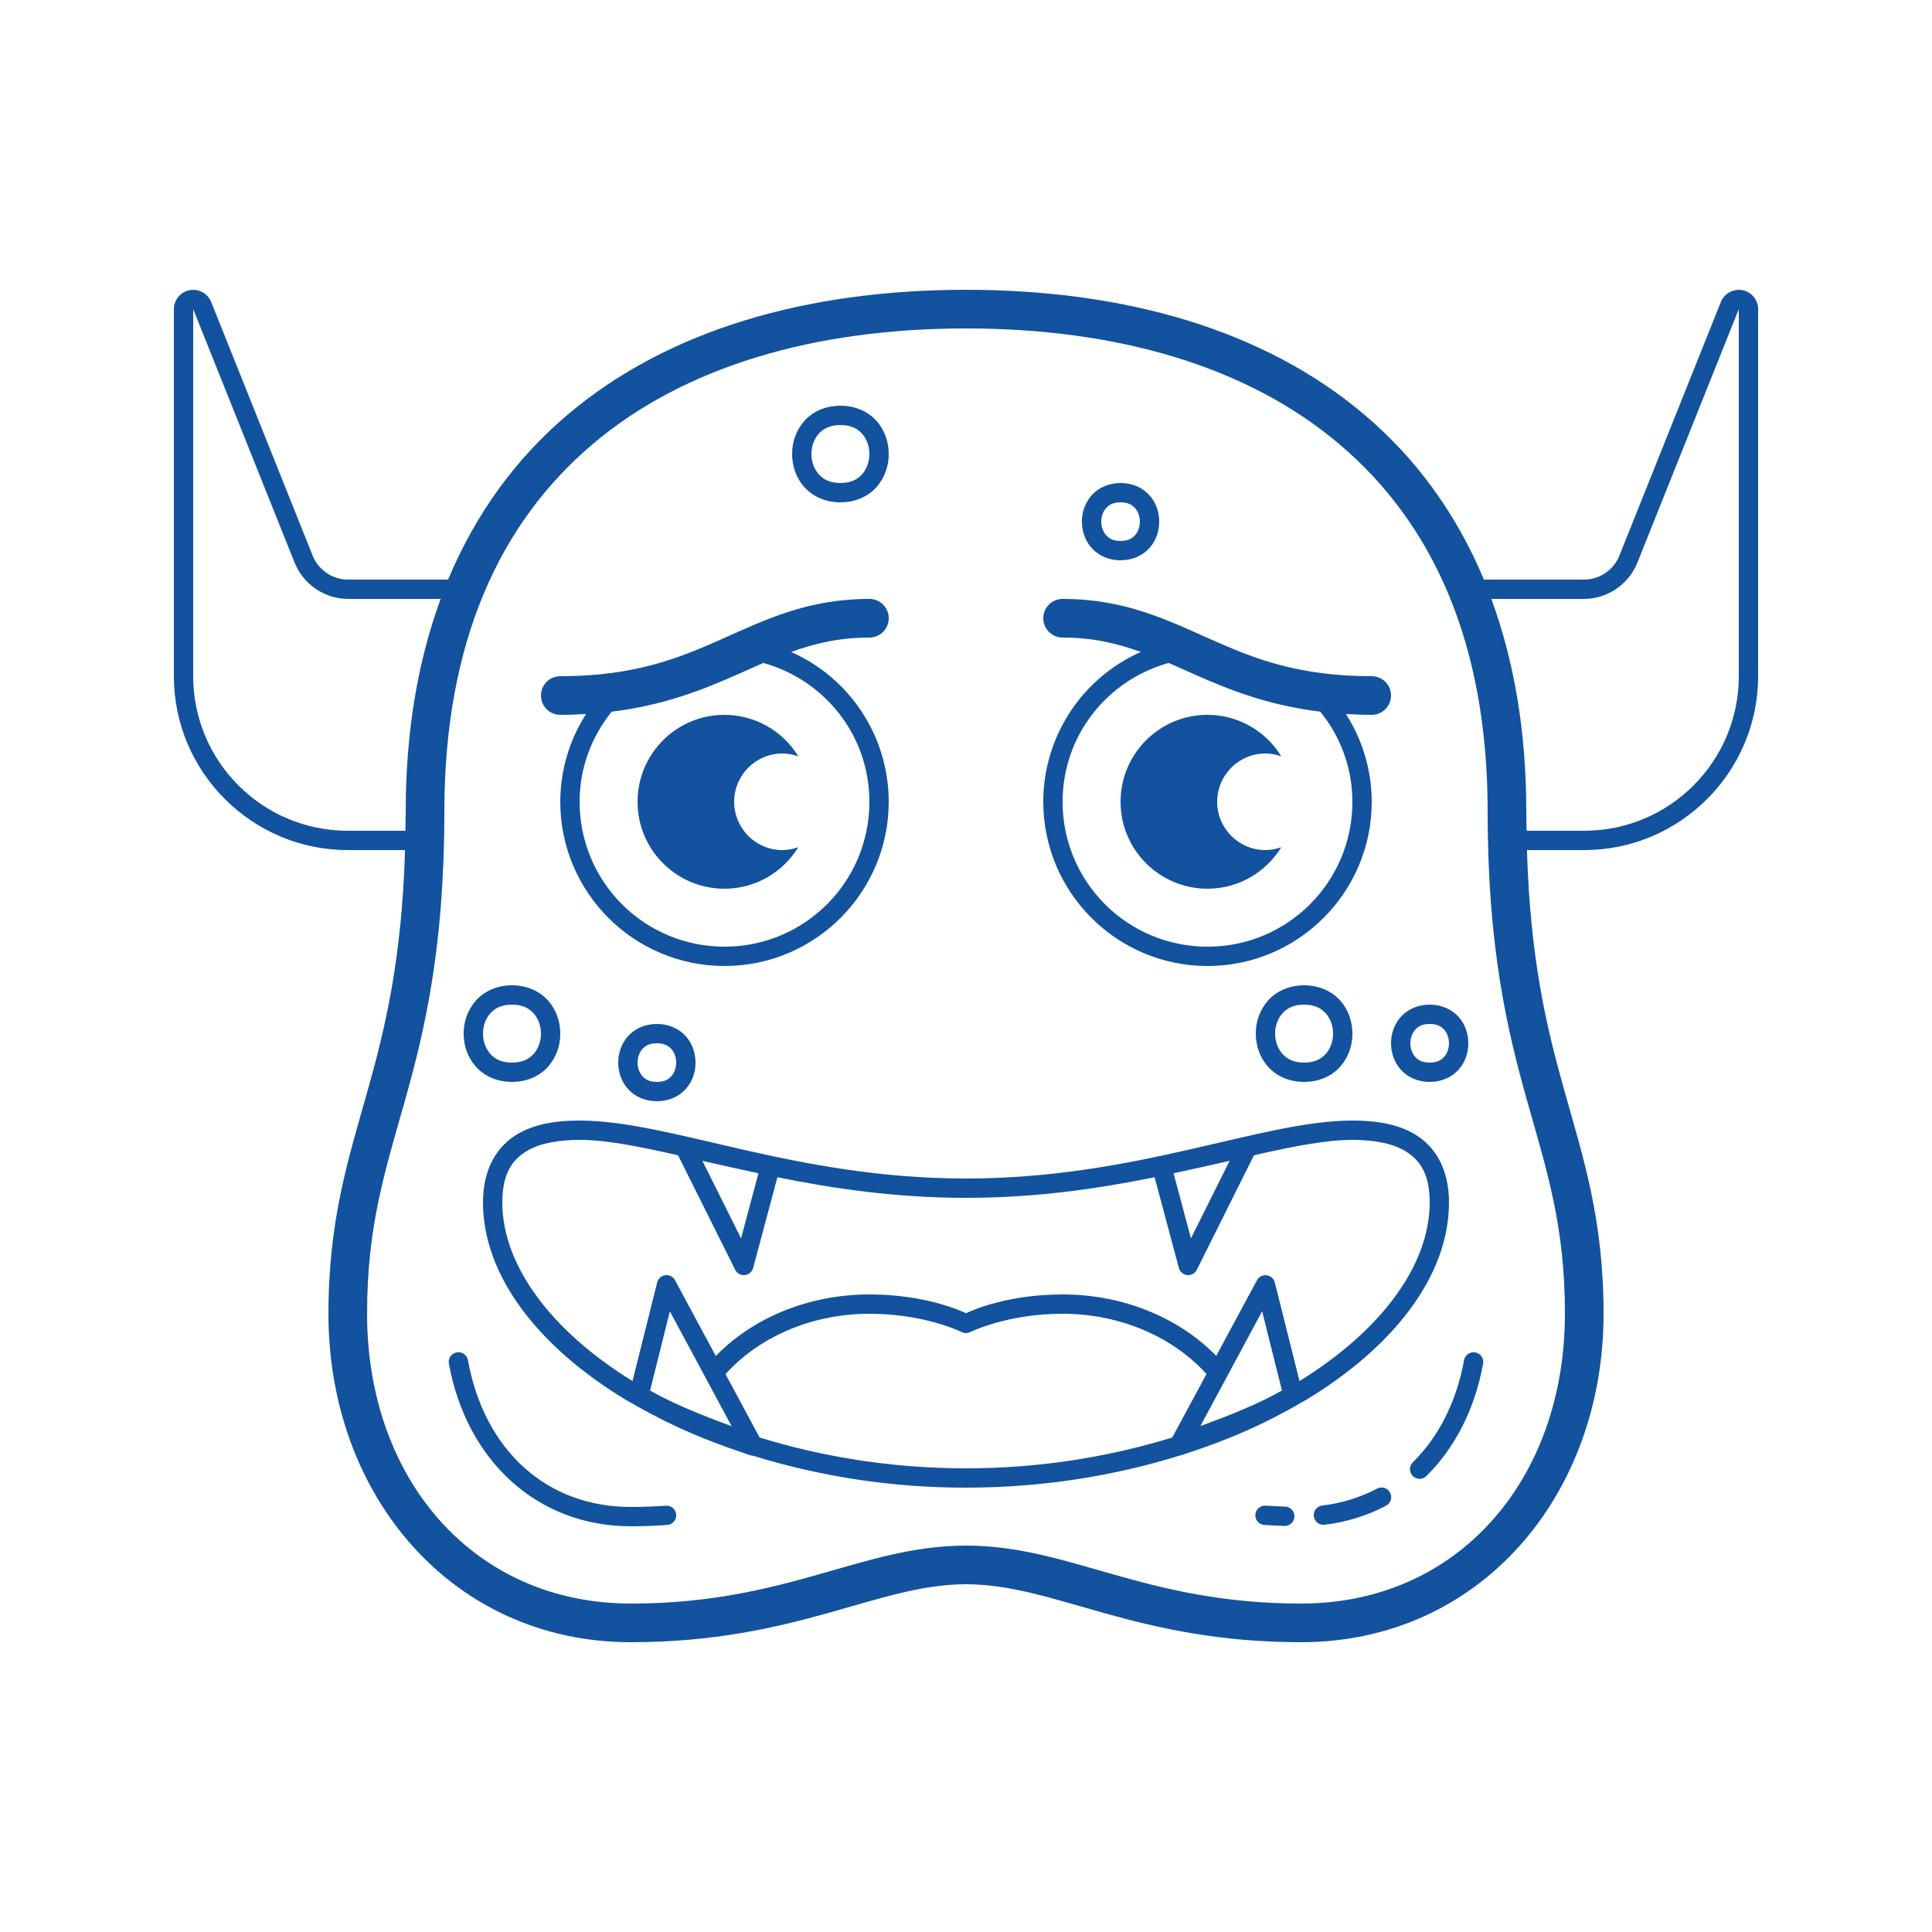
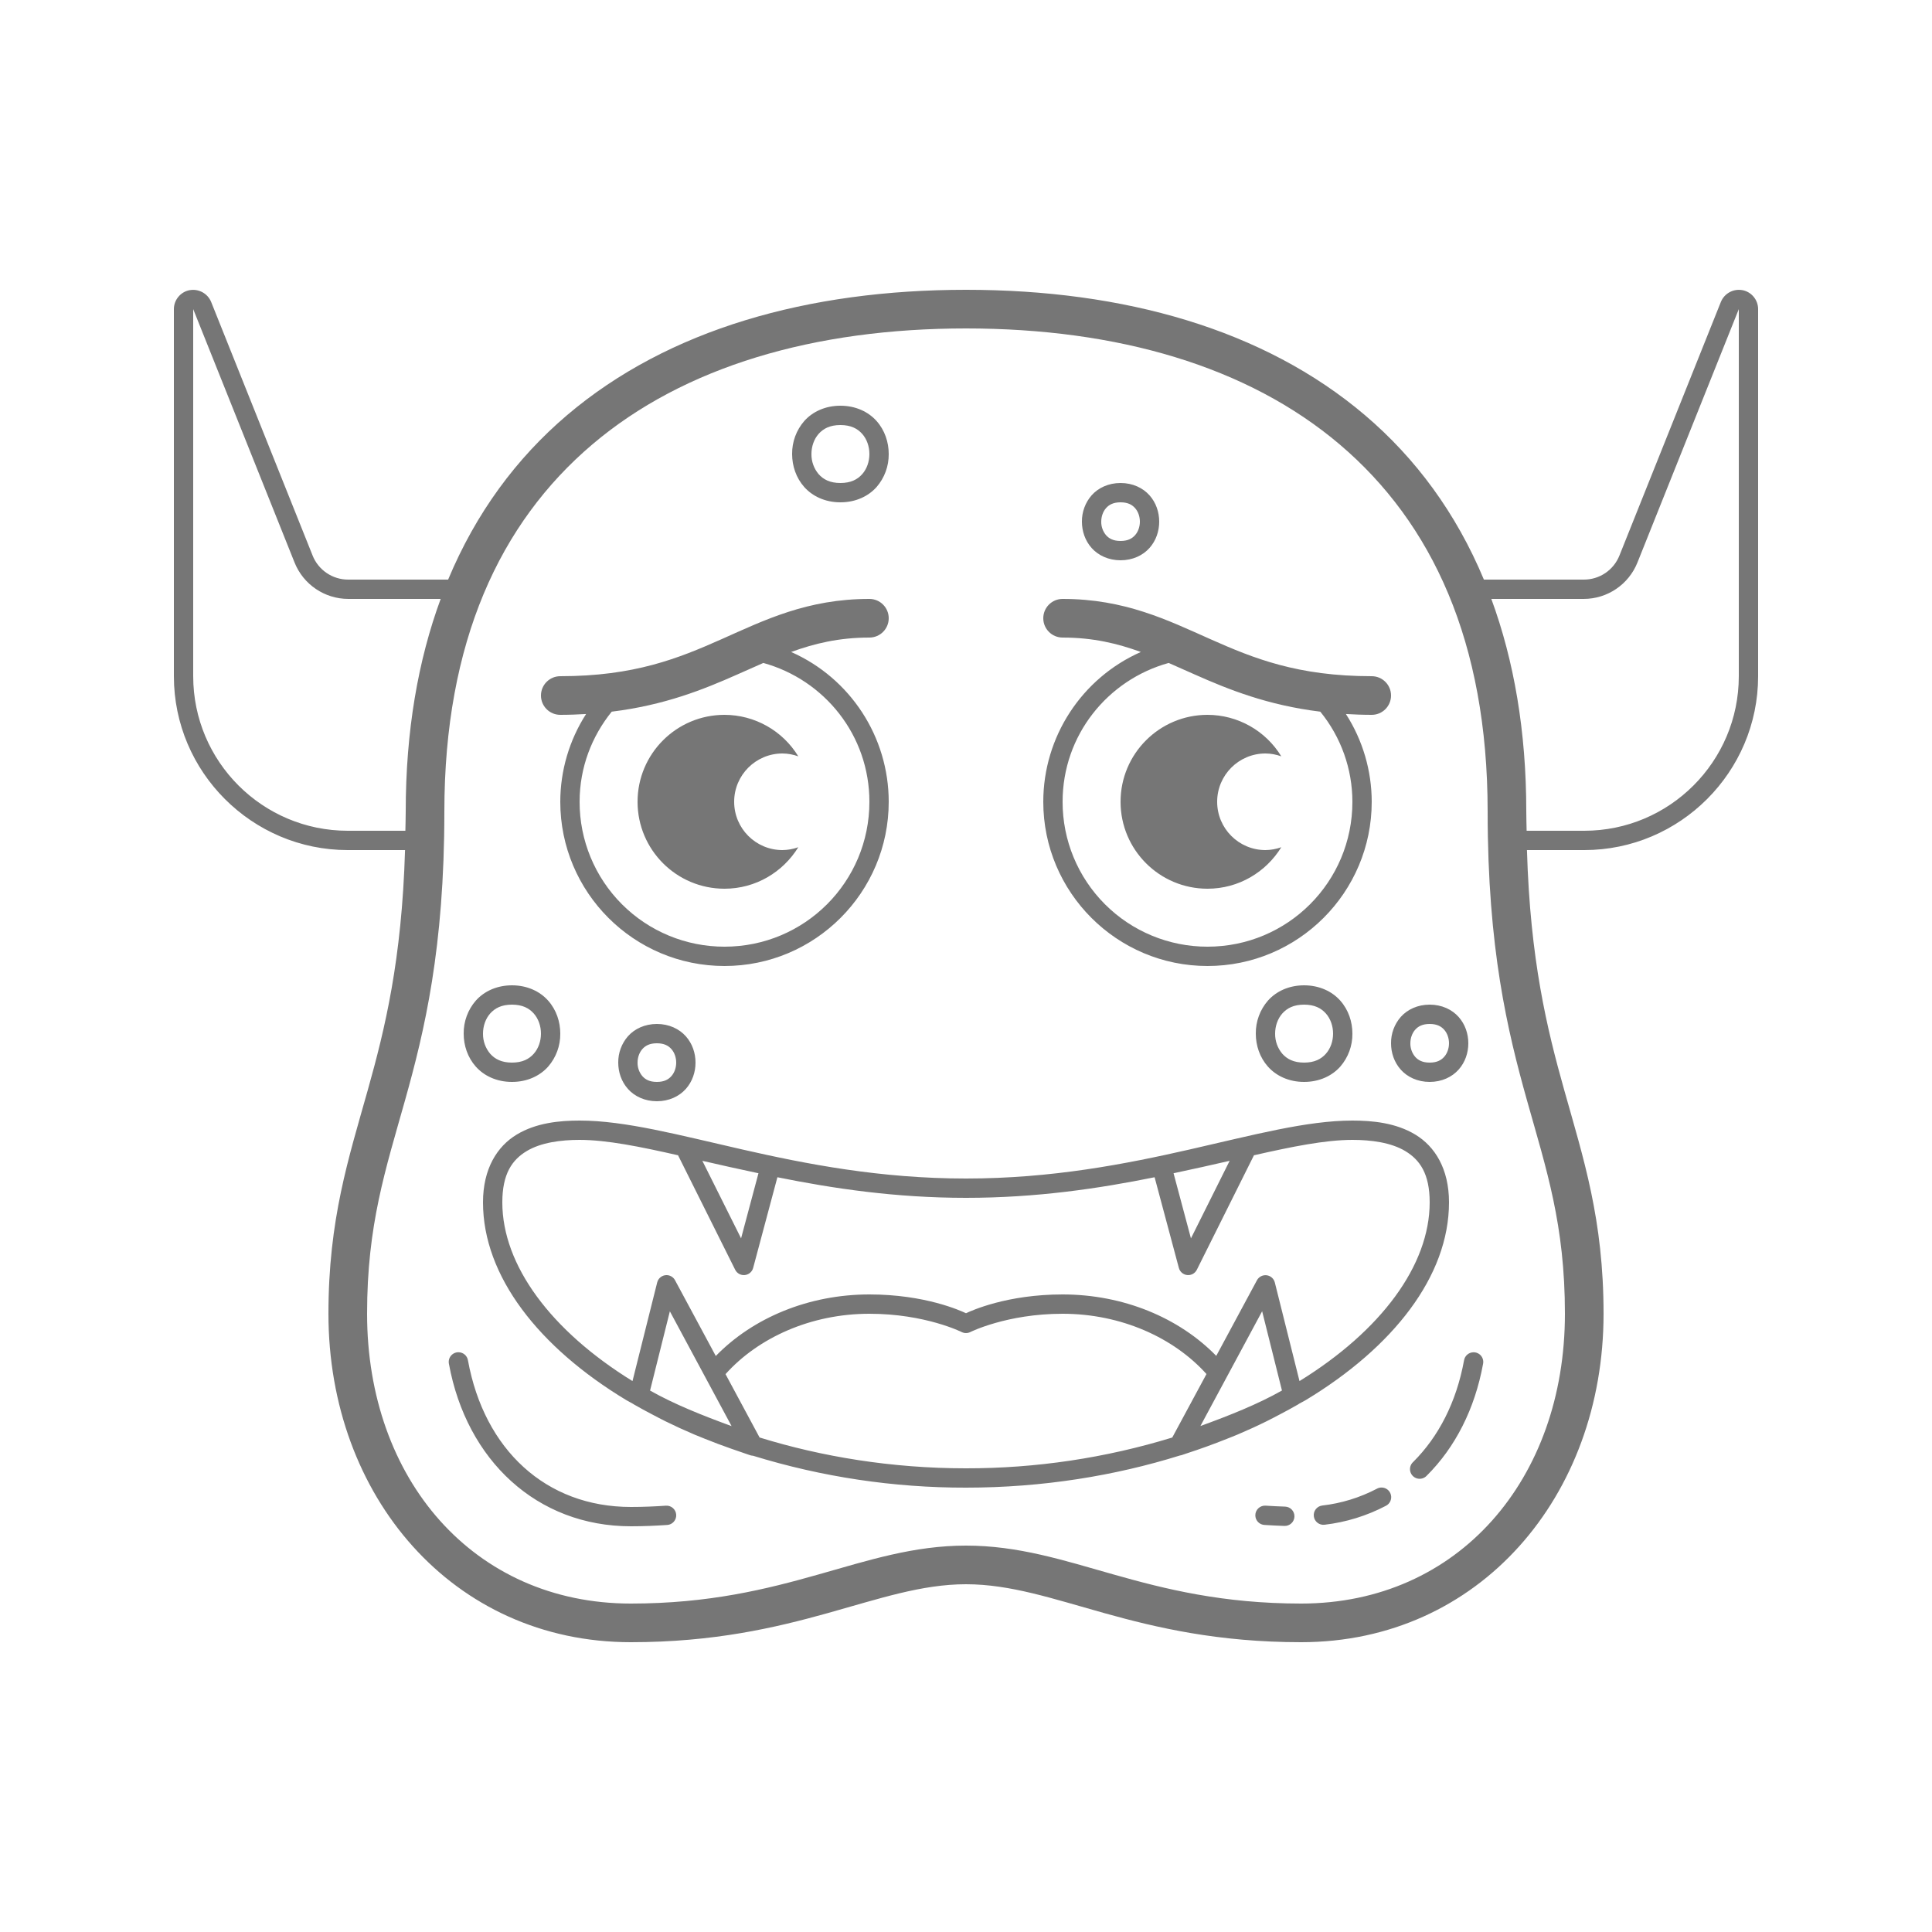
- <svg xmlns="http://www.w3.org/2000/svg" fill="#12529e" viewBox="0 0 100 100">
+ <svg xmlns="http://www.w3.org/2000/svg" fill="#767676" viewBox="0 0 100 100">
  <path d="M50 15c-8.167 0-15.415 2.04-20.648 6.488-2.629 2.234-4.722 5.072-6.157 8.512h-5.164a1.98 1.98 0 01-1.855-1.256v-.002L10.93 15.63a1.01 1.01 0 00-1.112-.611h-.006C9.345 15.107 9 15.524 9 16v19c0 4.958 4.042 9 9 9h2.965c-.169 5.69-1.036 9.242-1.928 12.418C18.045 59.954 17 63.11 17 68c0 9.443 6.436 17 15.652 17C41.24 85 45.4 82 50 82s8.761 3 17.348 3C76.564 85 83 77.443 83 68c0-4.89-1.045-8.046-2.037-11.582-.892-3.176-1.76-6.728-1.928-12.418H82c4.958 0 9-4.042 9-9V16c0-.476-.342-.893-.81-.982h-.006a1.008 1.008 0 00-1.112.61l-5.246 13.116A1.978 1.978 0 0181.97 30h-5.164c-1.435-3.44-3.528-6.278-6.157-8.512C65.415 17.04 58.167 15 50 15zm-40 1l5.246 13.115A2.997 2.997 0 0018.031 31h4.778C21.637 34.185 21 37.85 21 42c0 .351-.013.664-.018 1H18c-4.416 0-8-3.584-8-8V16zm80 0v19c0 4.416-3.584 8-8 8h-2.982c-.005-.336-.018-.649-.018-1 0-4.15-.637-7.815-1.809-11h4.778a2.996 2.996 0 002.785-1.885L90 16zm-40 1c7.833 0 14.585 1.96 19.352 6.012C74.119 27.064 77 33.222 77 42c0 7.095 1.03 11.368 2.037 14.957C80.045 60.546 81 63.39 81 68c0 8.557-5.511 15-13.652 15C59.24 83 55.4 80 50 80c-5.4 0-9.24 3-17.348 3C24.511 83 19 76.557 19 68c0-4.61.955-7.454 1.963-11.043C21.97 53.368 23 49.095 23 42c0-8.778 2.881-14.936 7.648-18.988C35.415 18.96 42.167 17 50 17zm-6.5 4c-.792 0-1.448.315-1.873.793A2.562 2.562 0 0041 23.5c0 .611.202 1.229.627 1.707S42.708 26 43.5 26s1.448-.315 1.873-.793A2.562 2.562 0 0046 23.5c0-.611-.202-1.229-.627-1.707S44.292 21 43.5 21zm0 1c.542 0 .885.185 1.127.457S45 23.111 45 23.5c0 .389-.131.771-.373 1.043-.242.272-.585.457-1.127.457s-.885-.185-1.127-.457A1.581 1.581 0 0142 23.5c0-.389.131-.771.373-1.043.242-.272.585-.457 1.127-.457zM58 25c-.625 0-1.156.252-1.498.637A2.044 2.044 0 0056 27c0 .486.16.979.502 1.363.342.385.873.637 1.498.637s1.156-.252 1.498-.637C59.84 27.98 60 27.486 60 27s-.16-.979-.502-1.363C59.156 25.252 58.625 25 58 25zm0 1c.375 0 .594.123.752.3.158.179.248.436.248.7 0 .264-.09.521-.248.7-.158.177-.377.3-.752.3s-.594-.123-.752-.3A1.064 1.064 0 0157 27c0-.264.09-.521.248-.7.158-.177.377-.3.752-.3zm-13 5c-3.222 0-5.431 1.097-7.656 2.086C35.119 34.075 32.834 35 29 35a1 1 0 100 2c.465 0 .906-.018 1.336-.043A8.422 8.422 0 0029 41.5c0 4.69 3.81 8.5 8.5 8.5 4.69 0 8.5-3.81 8.5-8.5a8.483 8.483 0 00-5.05-7.754C42.161 33.308 43.42 33 45 33a1 1 0 100-2zm10 0a1 1 0 100 2c1.58 0 2.838.308 4.05.746A8.483 8.483 0 0054 41.5c0 4.69 3.81 8.5 8.5 8.5 4.69 0 8.5-3.81 8.5-8.5a8.422 8.422 0 00-1.336-4.543c.43.025.87.043 1.336.043a1 1 0 100-2c-3.833 0-6.119-.925-8.344-1.914C60.431 32.097 58.222 31 55 31zm-15.49 3.314C42.674 35.19 45 38.056 45 41.5c0 4.15-3.35 7.5-7.5 7.5a7.49 7.49 0 01-7.5-7.5c0-1.774.63-3.385 1.662-4.664 2.729-.335 4.745-1.145 6.494-1.922.47-.209.912-.407 1.354-.6zm20.98 0c.442.193.884.391 1.354.6 1.749.777 3.765 1.587 6.494 1.922A7.393 7.393 0 0170 41.5c0 4.15-3.35 7.5-7.5 7.5a7.49 7.49 0 01-7.5-7.5c0-3.444 2.326-6.31 5.49-7.186zM37.5 37a4.5 4.5 0 000 9c1.62 0 3.028-.863 3.82-2.148a2.48 2.48 0 01-.82.148 2.5 2.5 0 110-5c.289 0 .562.058.82.148A4.482 4.482 0 0037.5 37zm25 0a4.5 4.5 0 000 9c1.62 0 3.028-.863 3.82-2.148a2.48 2.48 0 01-.82.148 2.5 2.5 0 110-5c.289 0 .562.058.82.148A4.482 4.482 0 0062.5 37zm-36 14c-.792 0-1.448.315-1.873.793A2.562 2.562 0 0024 53.5c0 .611.202 1.229.627 1.707S25.708 56 26.5 56s1.448-.315 1.873-.793A2.562 2.562 0 0029 53.5c0-.611-.202-1.229-.627-1.707S27.292 51 26.5 51zm41 0c-.792 0-1.448.315-1.873.793A2.562 2.562 0 0065 53.5c0 .611.202 1.229.627 1.707S66.708 56 67.5 56s1.448-.315 1.873-.793A2.562 2.562 0 0070 53.5c0-.611-.202-1.229-.627-1.707S68.292 51 67.5 51zm-41 1c.542 0 .885.185 1.127.457S28 53.111 28 53.5c0 .389-.131.771-.373 1.043-.242.272-.585.457-1.127.457s-.885-.185-1.127-.457A1.581 1.581 0 0125 53.5c0-.389.131-.771.373-1.043.242-.272.585-.457 1.127-.457zm41 0c.542 0 .885.185 1.127.457S69 53.111 69 53.5c0 .389-.131.771-.373 1.043-.242.272-.585.457-1.127.457s-.885-.185-1.127-.457A1.581 1.581 0 0166 53.5c0-.389.131-.771.373-1.043.242-.272.585-.457 1.127-.457zm6.5 0c-.625 0-1.156.252-1.498.637A2.044 2.044 0 0072 54c0 .486.16.979.502 1.363.342.385.873.637 1.498.637s1.156-.252 1.498-.637C75.84 54.98 76 54.486 76 54s-.16-.979-.502-1.363C75.156 52.252 74.625 52 74 52zm-40 1c-.625 0-1.156.252-1.498.637A2.044 2.044 0 0032 55c0 .486.16.979.502 1.363.342.385.873.637 1.498.637s1.156-.252 1.498-.637C35.84 55.98 36 55.486 36 55s-.16-.979-.502-1.363C35.156 53.252 34.625 53 34 53zm40 0c.375 0 .594.123.752.3.158.179.248.436.248.7 0 .264-.09.521-.248.7-.158.177-.377.3-.752.3s-.594-.123-.752-.3A1.064 1.064 0 0173 54c0-.264.09-.521.248-.7.158-.177.377-.3.752-.3zm-40 1c.375 0 .594.123.752.3.158.179.248.436.248.7 0 .264-.09.521-.248.7-.158.177-.377.3-.752.3s-.594-.123-.752-.3A1.064 1.064 0 0133 55c0-.264.09-.521.248-.7.158-.177.377-.3.752-.3zm-4 4c-1.042 0-2.25.117-3.258.727-1.007.609-1.742 1.762-1.742 3.507 0 3.823 2.894 7.507 7.418 10.237.11.066.232.124.344.19a.5.5 0 00.045.03c.312.184.642.356.97.53.222.116.44.233.668.345.48.237.975.464 1.483.68.174.074.352.144.529.215.455.184.92.359 1.395.525.184.065.369.13.556.192.146.048.285.102.432.148a.5.5 0 00.133.022A37.233 37.233 0 0050 77c3.978 0 7.725-.62 11.064-1.662a.5.5 0 00.094-.02c.086-.026.167-.058.252-.086a33.024 33.024 0 002.078-.752c.198-.079.398-.155.592-.238.505-.215.998-.44 1.475-.676.227-.112.446-.229.668-.345.328-.174.658-.346.97-.53a.5.5 0 00.047-.033c.111-.064.233-.122.342-.187C72.106 69.74 75 66.057 75 62.234c0-1.745-.735-2.898-1.742-3.507C72.25 58.117 71.042 58 70 58c-4.722 0-11.111 3-20 3s-15.278-3-20-3zm0 1c1.41 0 3.172.36 5.096.797l2.957 5.926a.5.5 0 00.93-.094l1.255-4.695C43.102 61.513 46.34 62 50 62s6.898-.487 9.762-1.066l1.256 4.695a.5.5 0 00.93.094l2.956-5.926C66.828 59.36 68.59 59 70 59c.958 0 2 .133 2.742.582.743.45 1.258 1.164 1.258 2.652 0 3.258-2.518 6.646-6.738 9.25l-1.278-5.105a.5.5 0 00-.923-.115l-2.108 3.916C61.034 68.213 58.155 67 55 67c-2.871 0-4.706.834-5 .973-.294-.139-2.129-.973-5-.973-3.154 0-6.032 1.214-7.951 3.186l-2.11-3.922a.5.5 0 00-.45-.264.5.5 0 00-.473.379l-1.278 5.105C28.518 68.88 26 65.492 26 62.234c0-1.488.515-2.203 1.258-2.652C28 59.133 29.042 59 30 59zm6.354 1.084c.939.22 1.853.417 2.904.643l-.9 3.37-2.004-4.013zm27.292 0l-2.003 4.014-.9-3.371c1.05-.226 1.964-.424 2.903-.643zm1.682 7.787l1.026 4.102c-1.257.712-2.722 1.293-4.221 1.838l3.195-5.94zm-30.656.002l3.195 5.943c-1.499-.549-2.965-1.13-4.22-1.841l1.025-4.102zM45 68c2.889 0 4.777.947 4.777.947a.5.5 0 00.446 0S52.11 68 55 68c3.034 0 5.757 1.24 7.447 3.12l-1.771 3.286A36.266 36.266 0 0150 76c-3.843 0-7.463-.6-10.684-1.596l-1.763-3.279C39.243 69.24 41.968 68 45 68zm-21.271 1.992a.5.5 0 00-.493.598c.912 5 4.56 8.41 9.418 8.41.663 0 1.283-.028 1.881-.068a.5.5 0 10-.068-.998c-.584.04-1.18.066-1.813.066-4.398 0-7.59-2.964-8.433-7.59a.5.5 0 00-.492-.418zm52.527.002a.5.5 0 00-.477.416c-.395 2.164-1.322 3.957-2.63 5.258a.5.5 0 10.703.709c1.467-1.459 2.485-3.447 2.912-5.787a.5.5 0 00-.508-.596zm-4.766 7a.5.5 0 00-.224.063 8.081 8.081 0 01-2.827.869.5.5 0 10.122.994 9.098 9.098 0 003.173-.98.5.5 0 00-.244-.946zm-6.006.938a.5.5 0 00-.017 1c.331.022.67.038 1.015.05a.5.5 0 00.036-1 30.814 30.814 0 01-.985-.048.5.5 0 00-.049-.002z" />
</svg>
